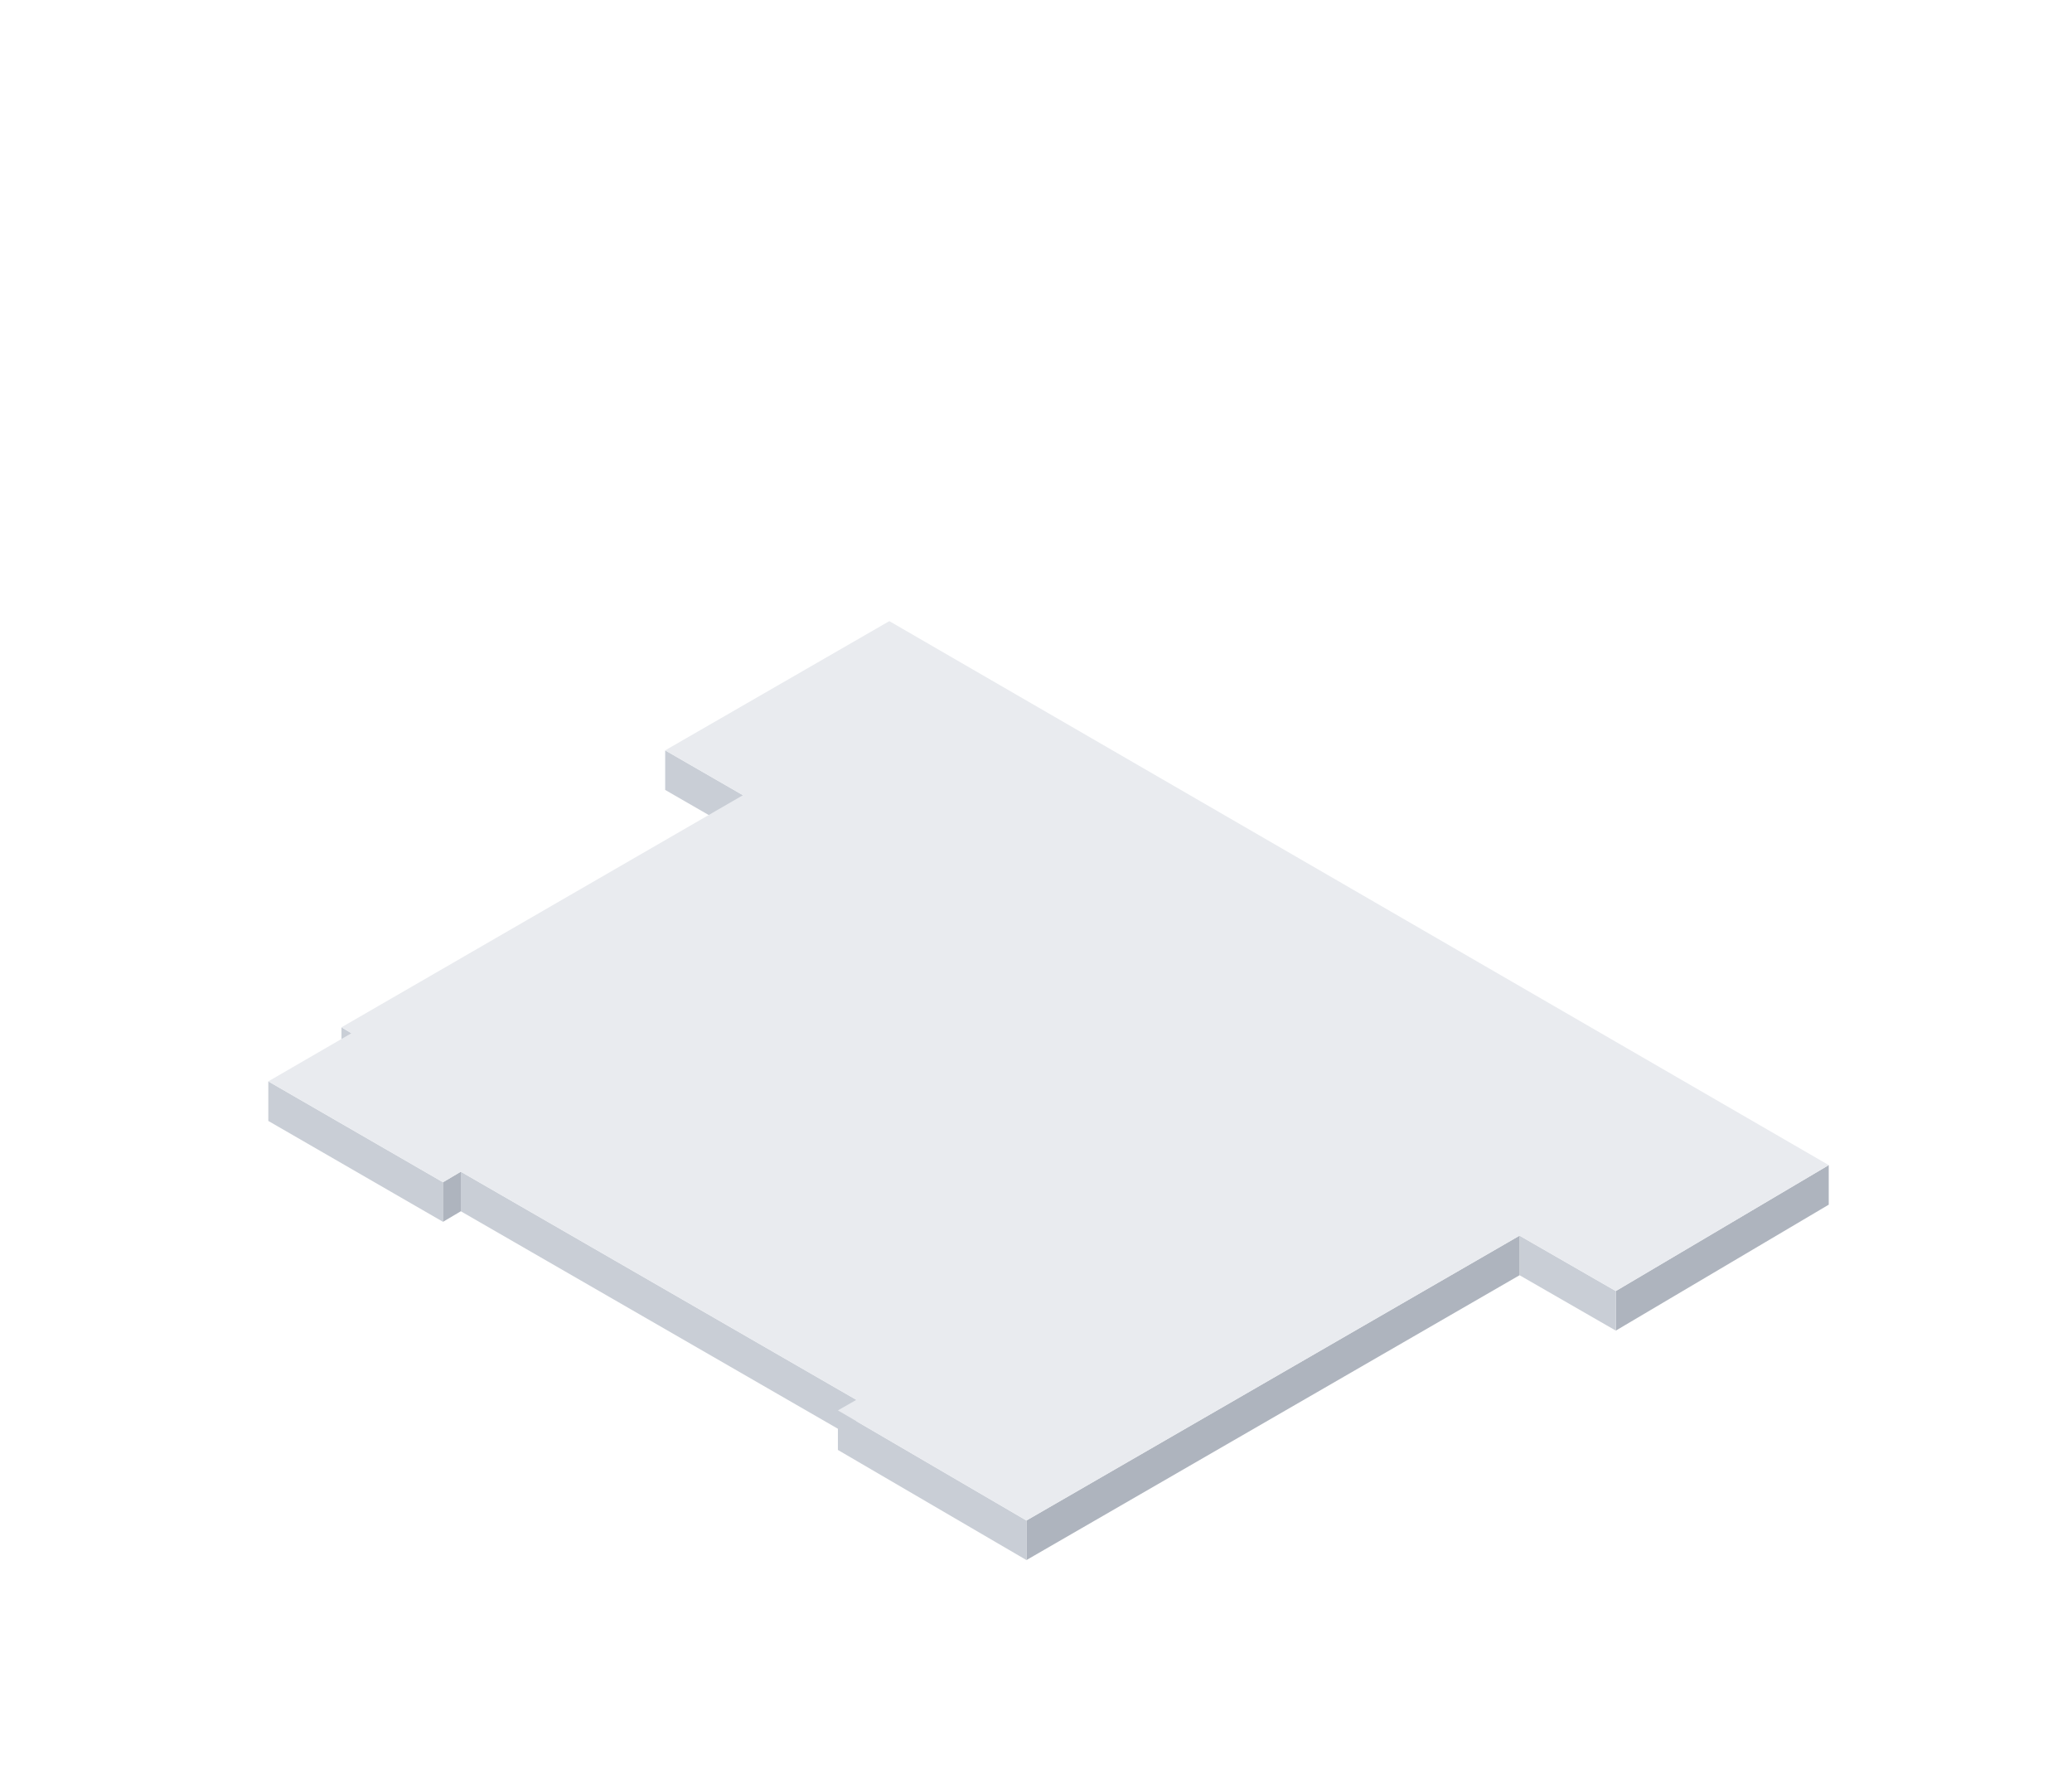
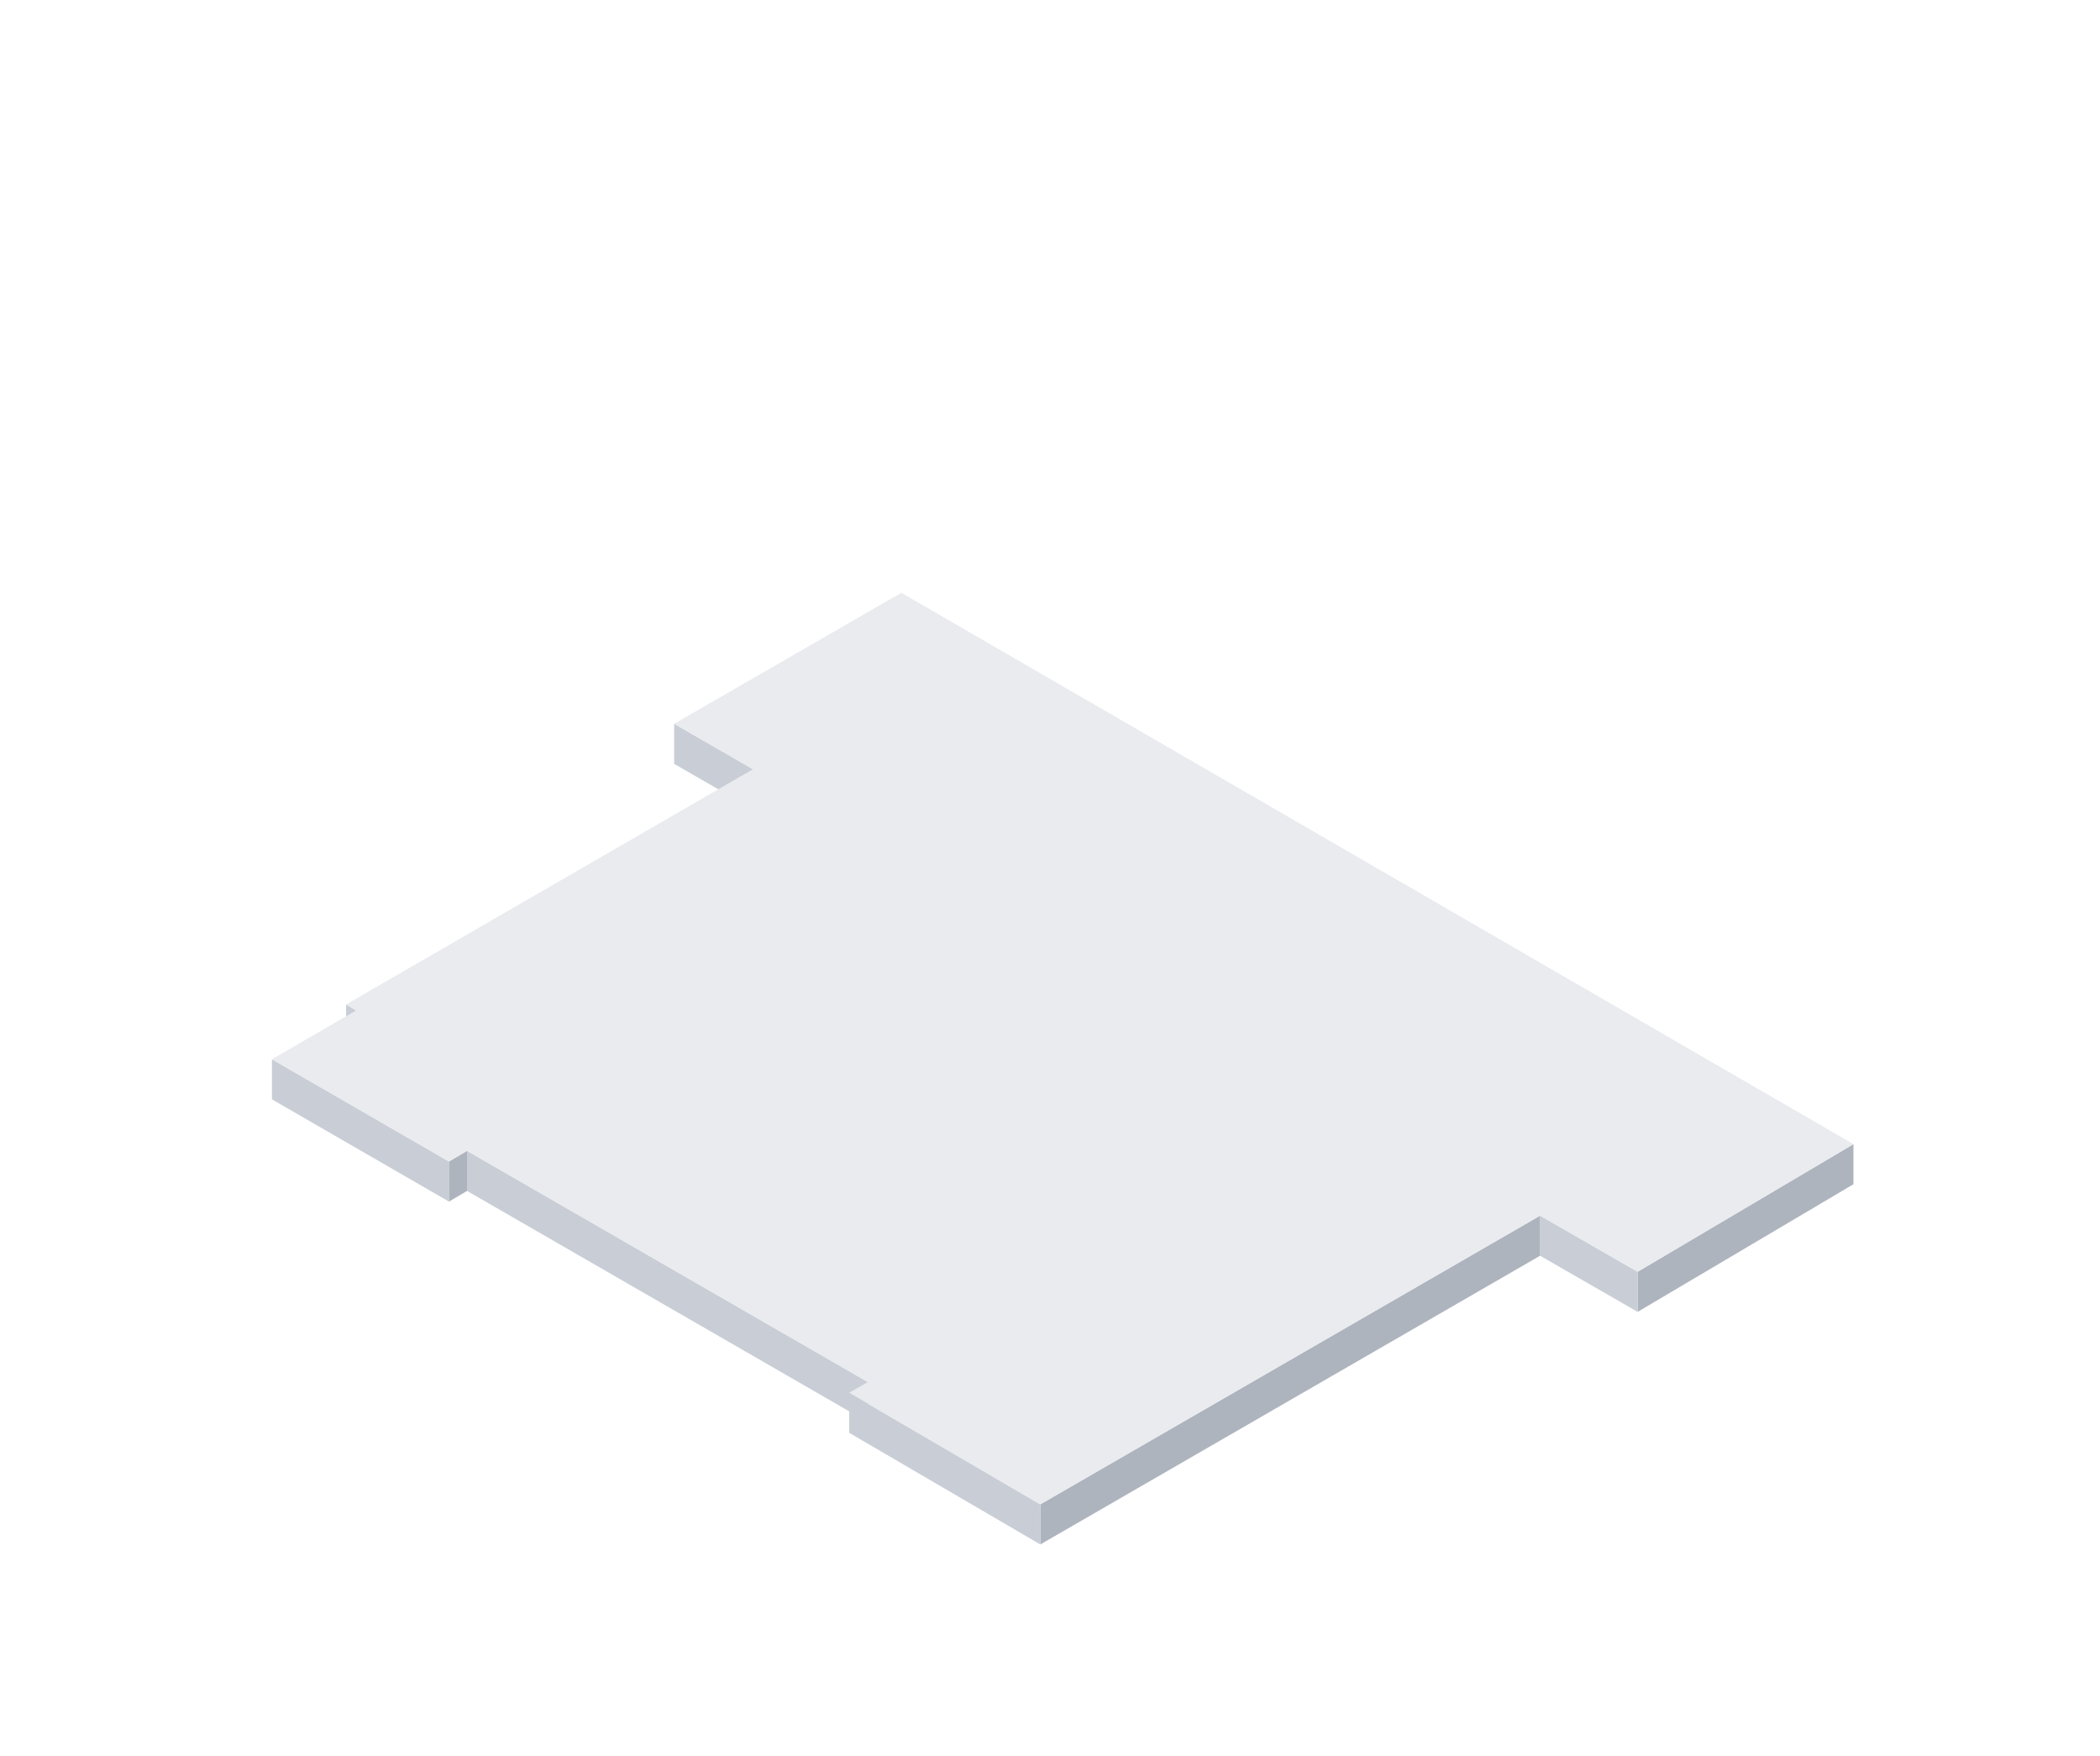
- <svg xmlns="http://www.w3.org/2000/svg" viewBox="273.7 152.7 314.3 268.2" width="628.6" height="536.4">
+ <svg xmlns="http://www.w3.org/2000/svg" viewBox="273.7 158.2 314.3 262.7" width="628.6" height="525.4">
  <polygon points="386.4,279.3 374.6,272.5 374.6,266.5 386.4,273.3" fill="#C9CED6" />
  <polygon points="327,315.4 325.5,314.5 325.5,308.5 327,309.4" fill="#C9CED6" />
  <polygon points="340.9,338 314.4,322.7 314.4,316.7 340.9,332" fill="#C9CED6" />
  <polygon points="343.6,336.4 340.9,338 340.9,332 343.6,330.4" fill="#AEB4BE" />
  <polygon points="551.1,335.4 518.8,354.5 518.8,348.5 551.1,329.4" fill="#AEB4BE" />
  <polygon points="518.8,354.5 504.2,346.1 504.2,340.1 518.8,348.5" fill="#C9CED6" />
  <polygon points="403.6,371 343.6,336.4 343.6,330.4 403.6,365" fill="#C9CED6" />
  <polygon points="504.2,346.1 429.4,389.3 429.4,383.3 504.2,340.1" fill="#AEB4BE" />
  <polygon points="429.4,389.3 400.8,372.6 400.8,366.6 429.4,383.3" fill="#C9CED6" />
  <polygon points="400.8,366.6 403.6,365 343.6,330.4 340.9,332 314.4,316.7 327,309.4 325.5,308.5 386.4,273.3 374.6,266.5 408.6,246.9 551.1,329.4 518.8,348.5 504.2,340.1 429.4,383.3" fill="#E9EBEF" />
</svg>
